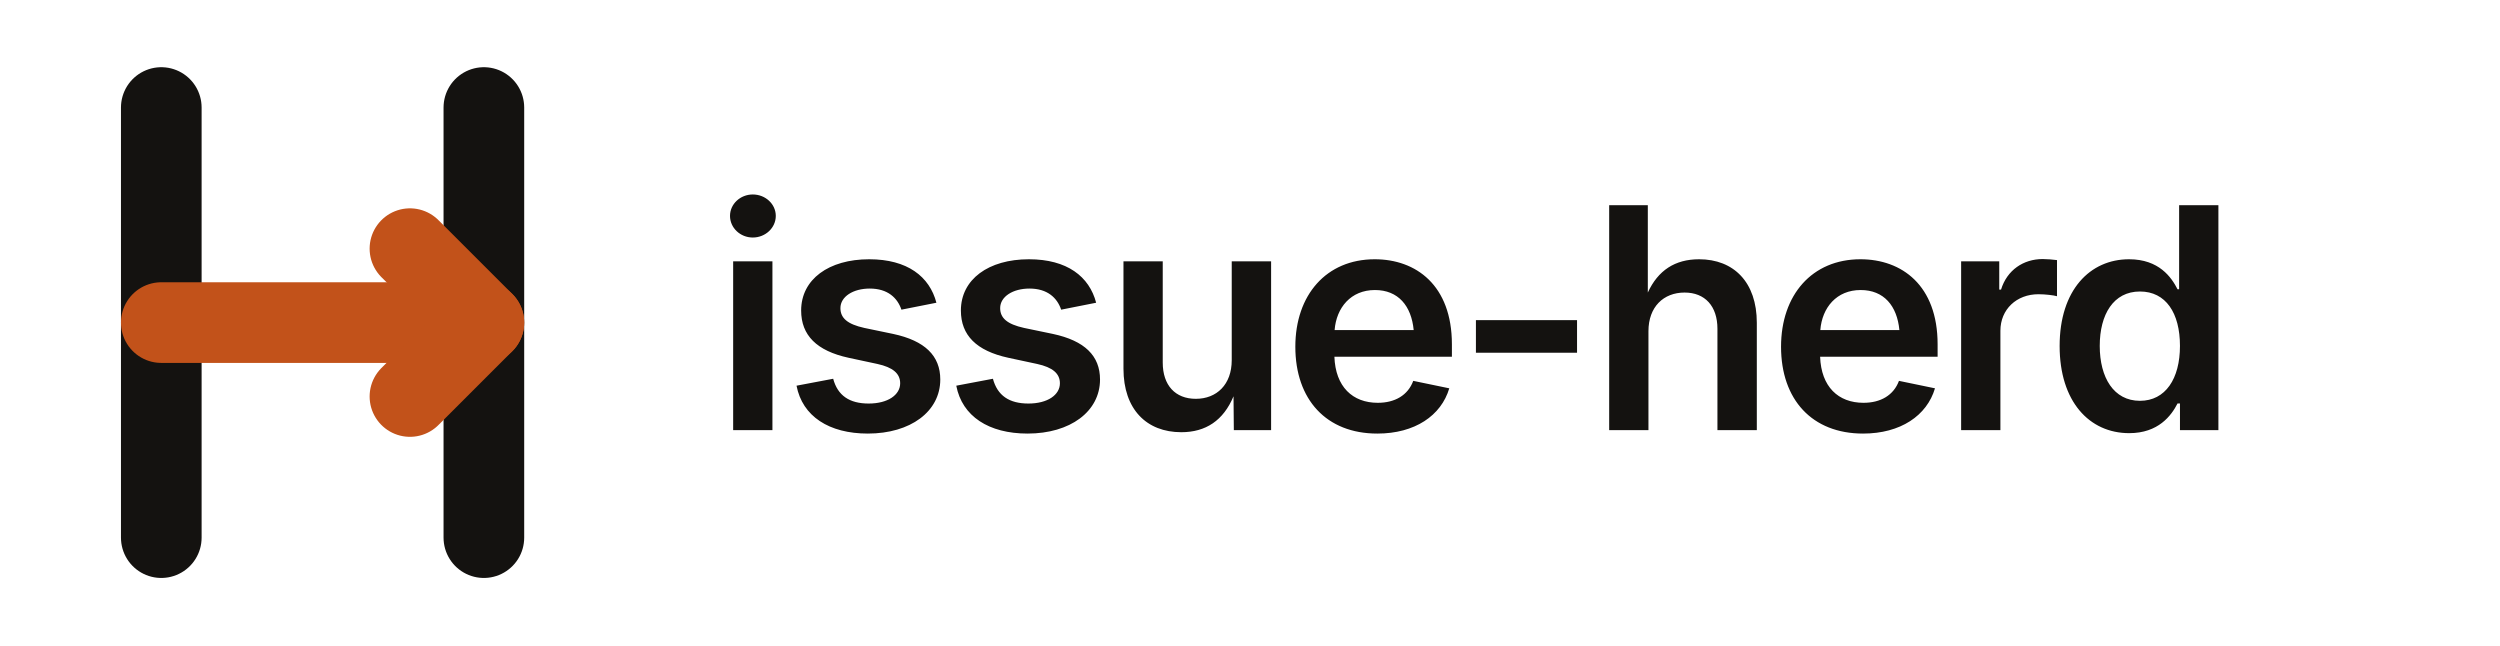
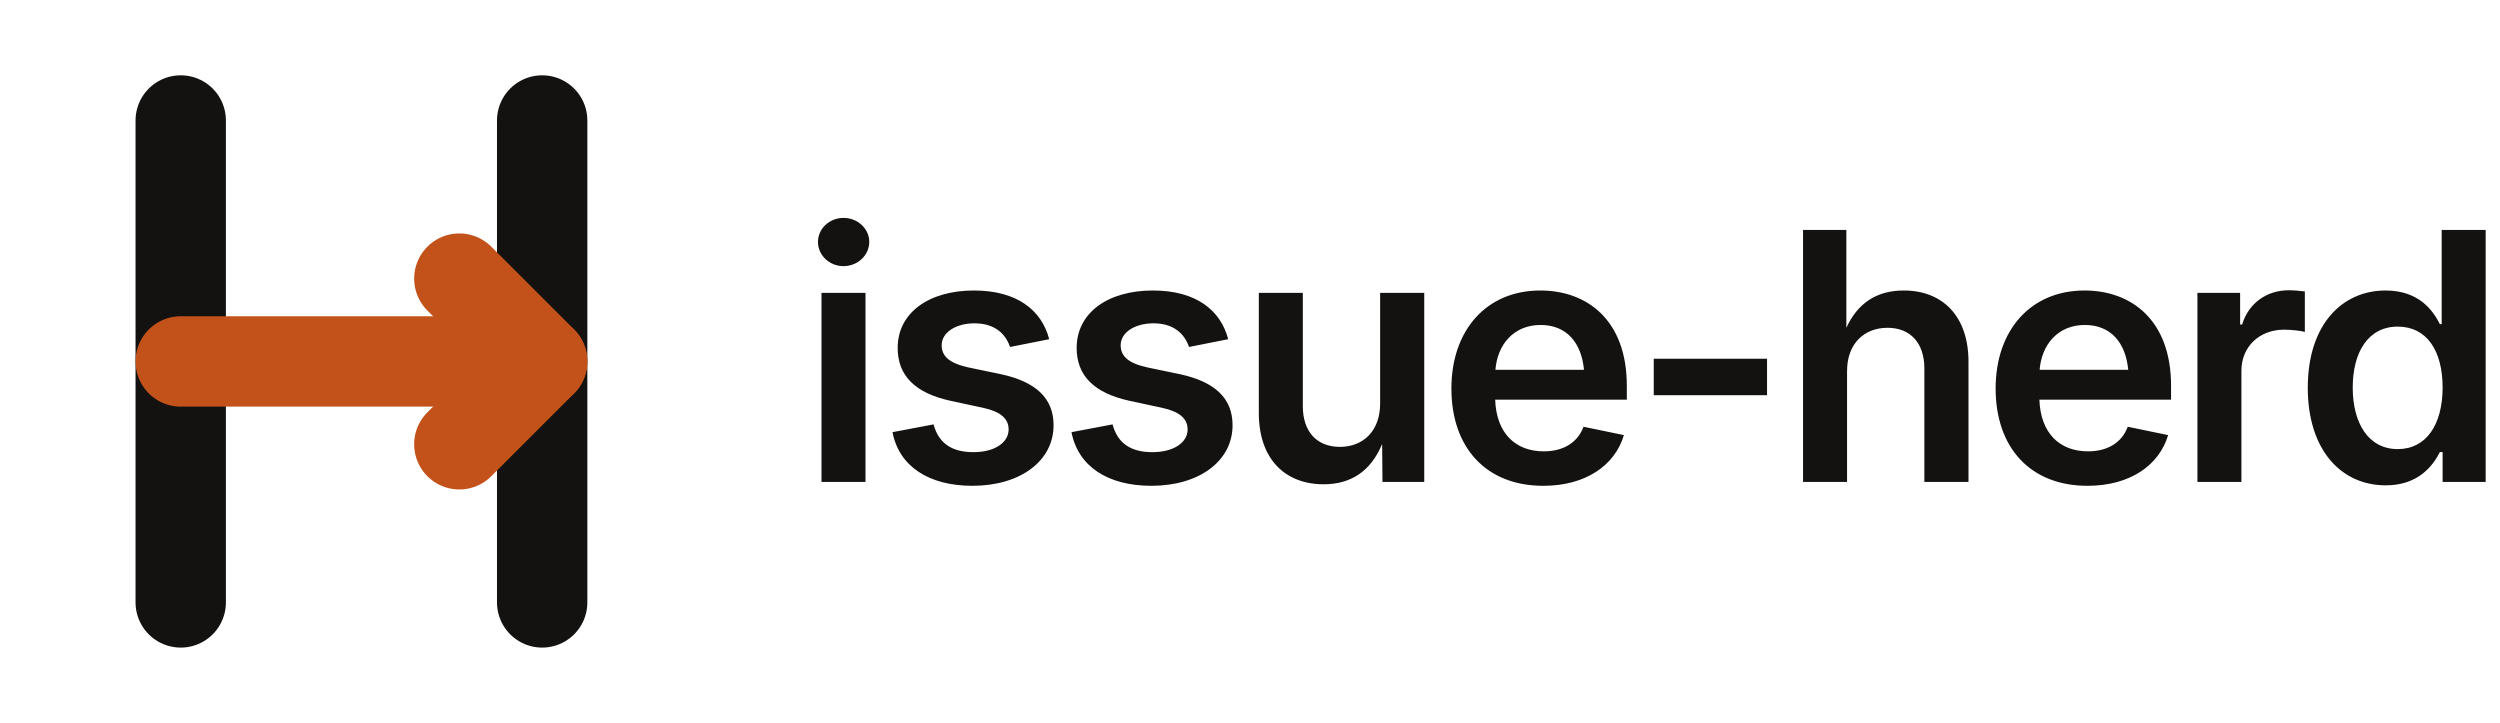
- <svg xmlns="http://www.w3.org/2000/svg" viewBox="0 0 372 96" width="372" height="96" role="img" aria-label="issue-herd">
+ <svg xmlns="http://www.w3.org/2000/svg" viewBox="0 0 332 96" width="332" height="96" role="img" aria-label="issue-herd">
  <style>@media (prefers-color-scheme: dark){.ink{stroke:#F6F2ED}.ink-f{fill:#F6F2ED}}</style>
  <g fill="none" stroke-width="12" stroke-linecap="round" stroke-linejoin="round">
    <g class="ink" stroke="#141210">
      <path d="M24 16 V80" />
      <path d="M72 16 V80" />
    </g>
    <g stroke="#C2521A">
      <path d="M24 48 H72" />
      <path d="M61 37 L72 48 L61 59" />
    </g>
  </g>
  <text class="ink-f" x="106" y="64" font-family="Inter, -apple-system, BlinkMacSystemFont, Segoe UI, Helvetica Neue, Arial, sans-serif" font-size="46" font-weight="600" letter-spacing="-1.5" fill="#141210">issue-herd</text>
</svg>
